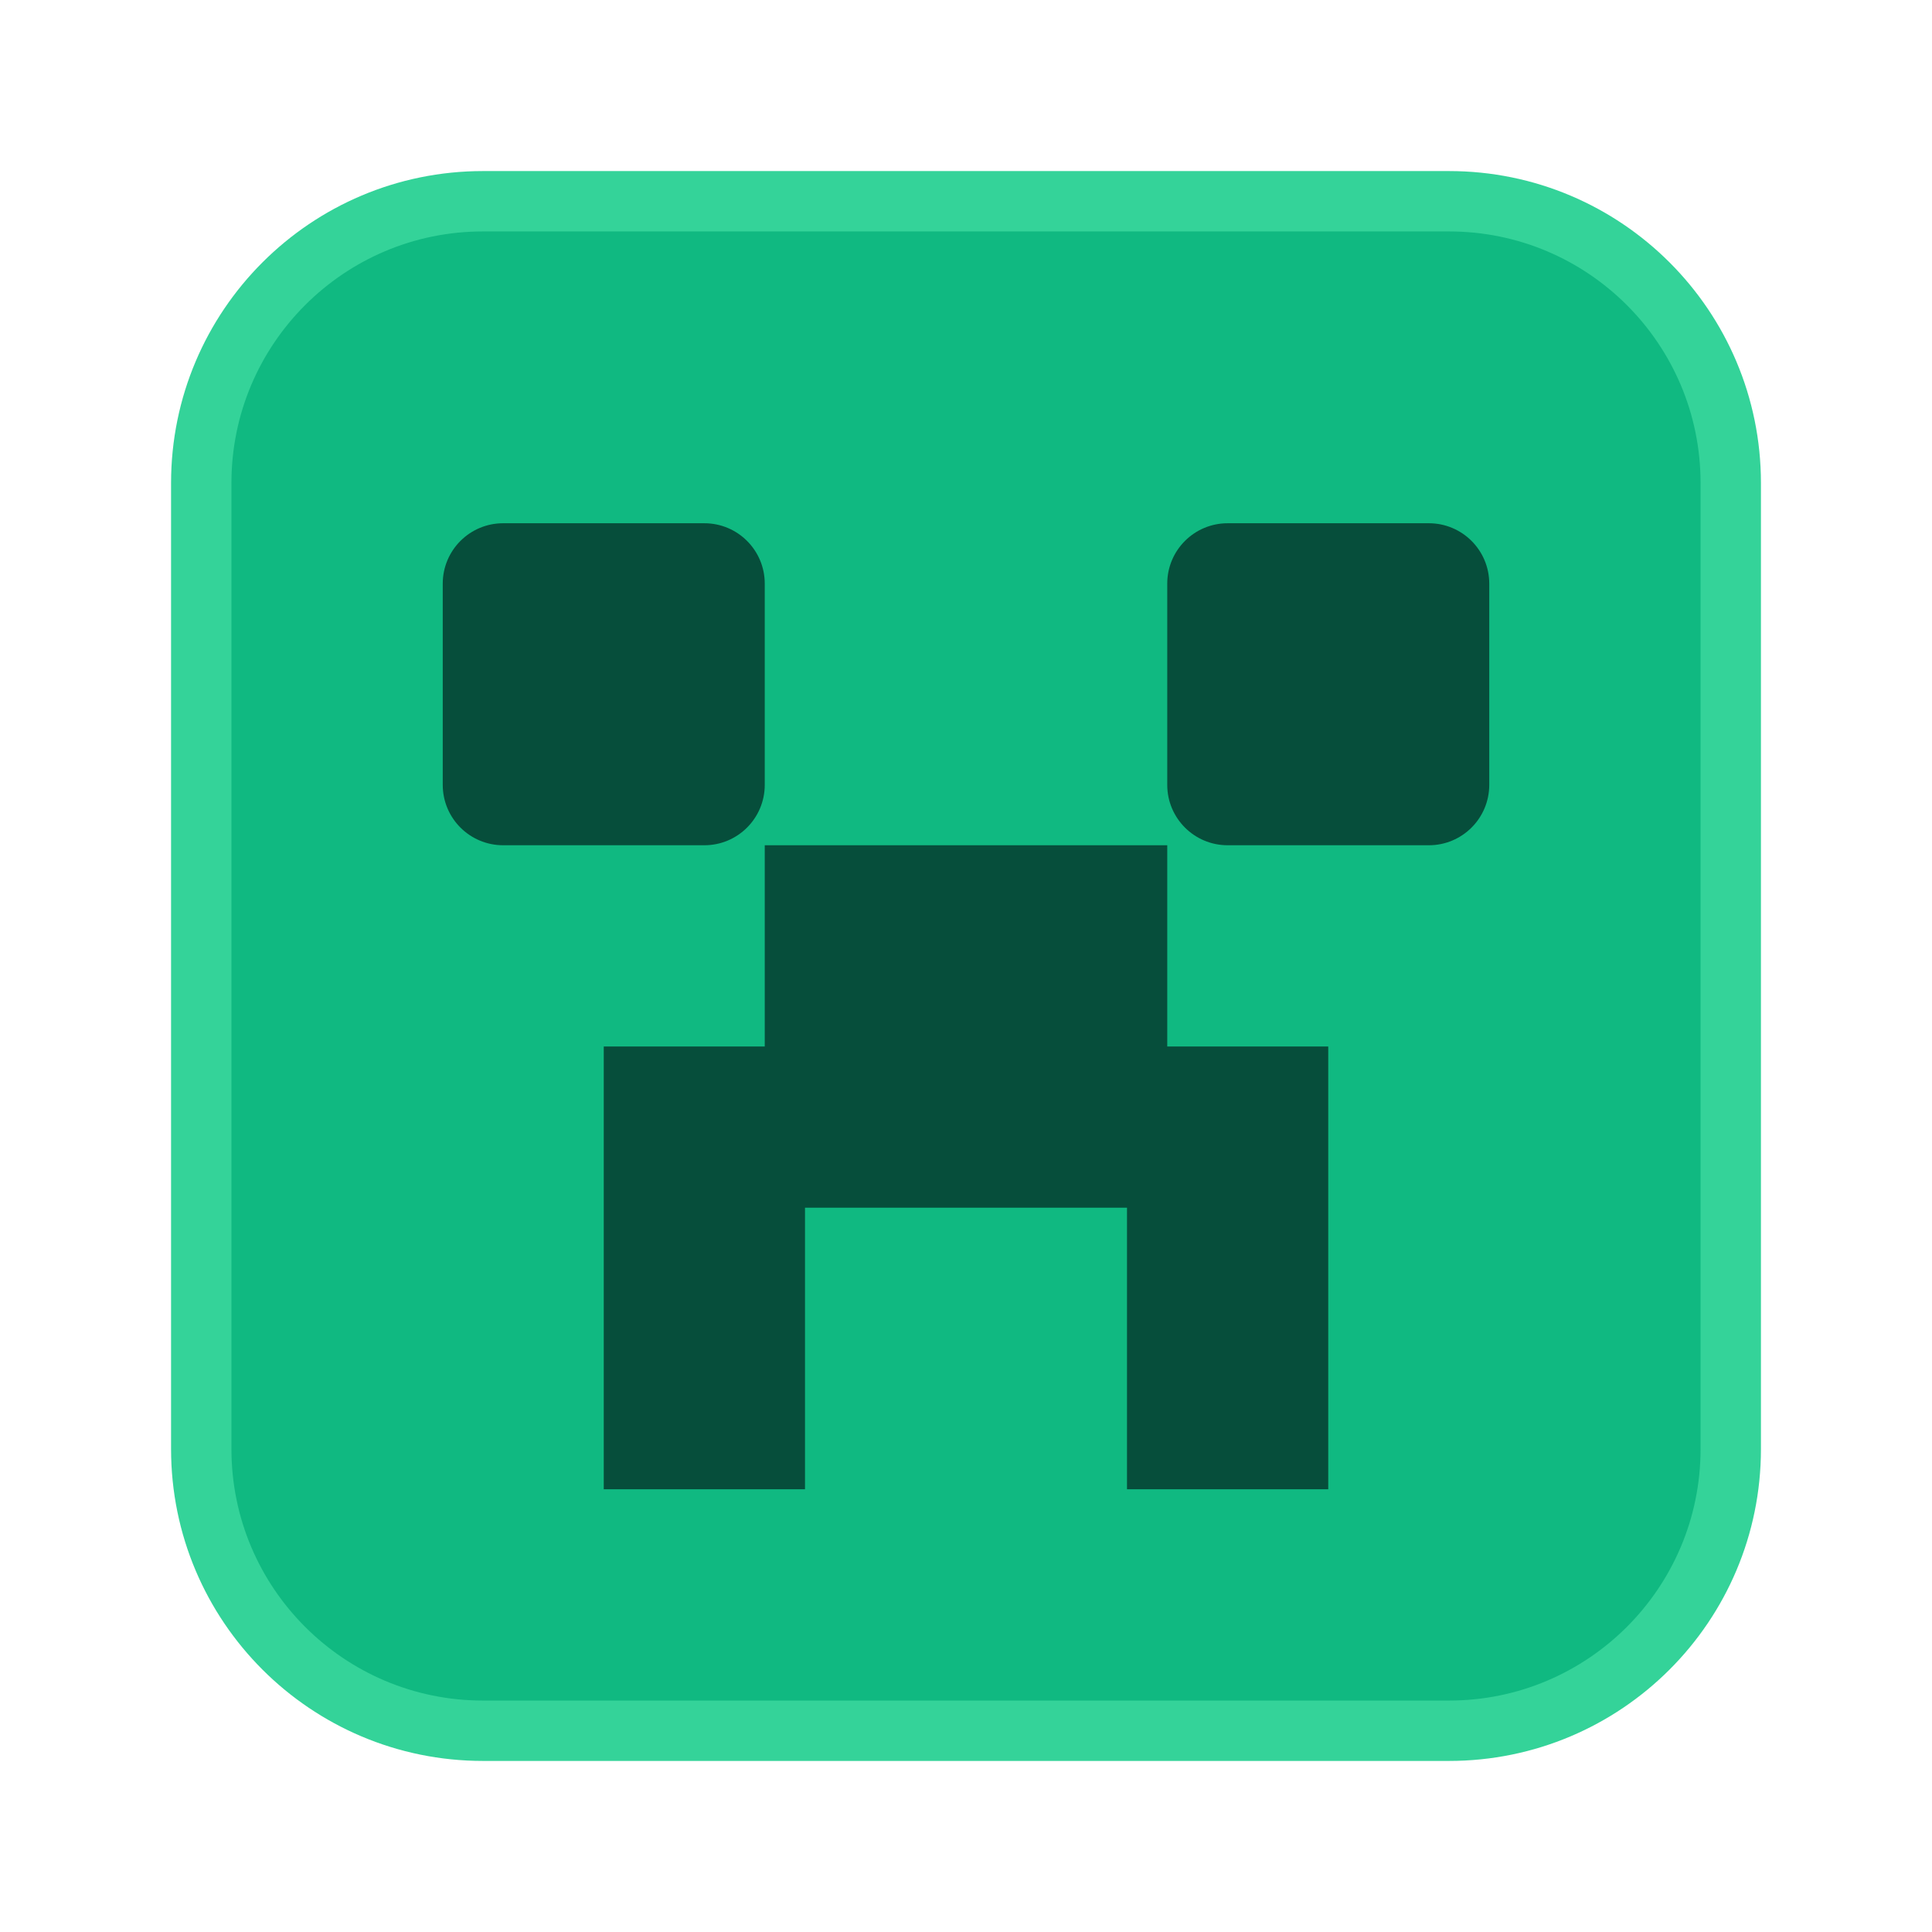
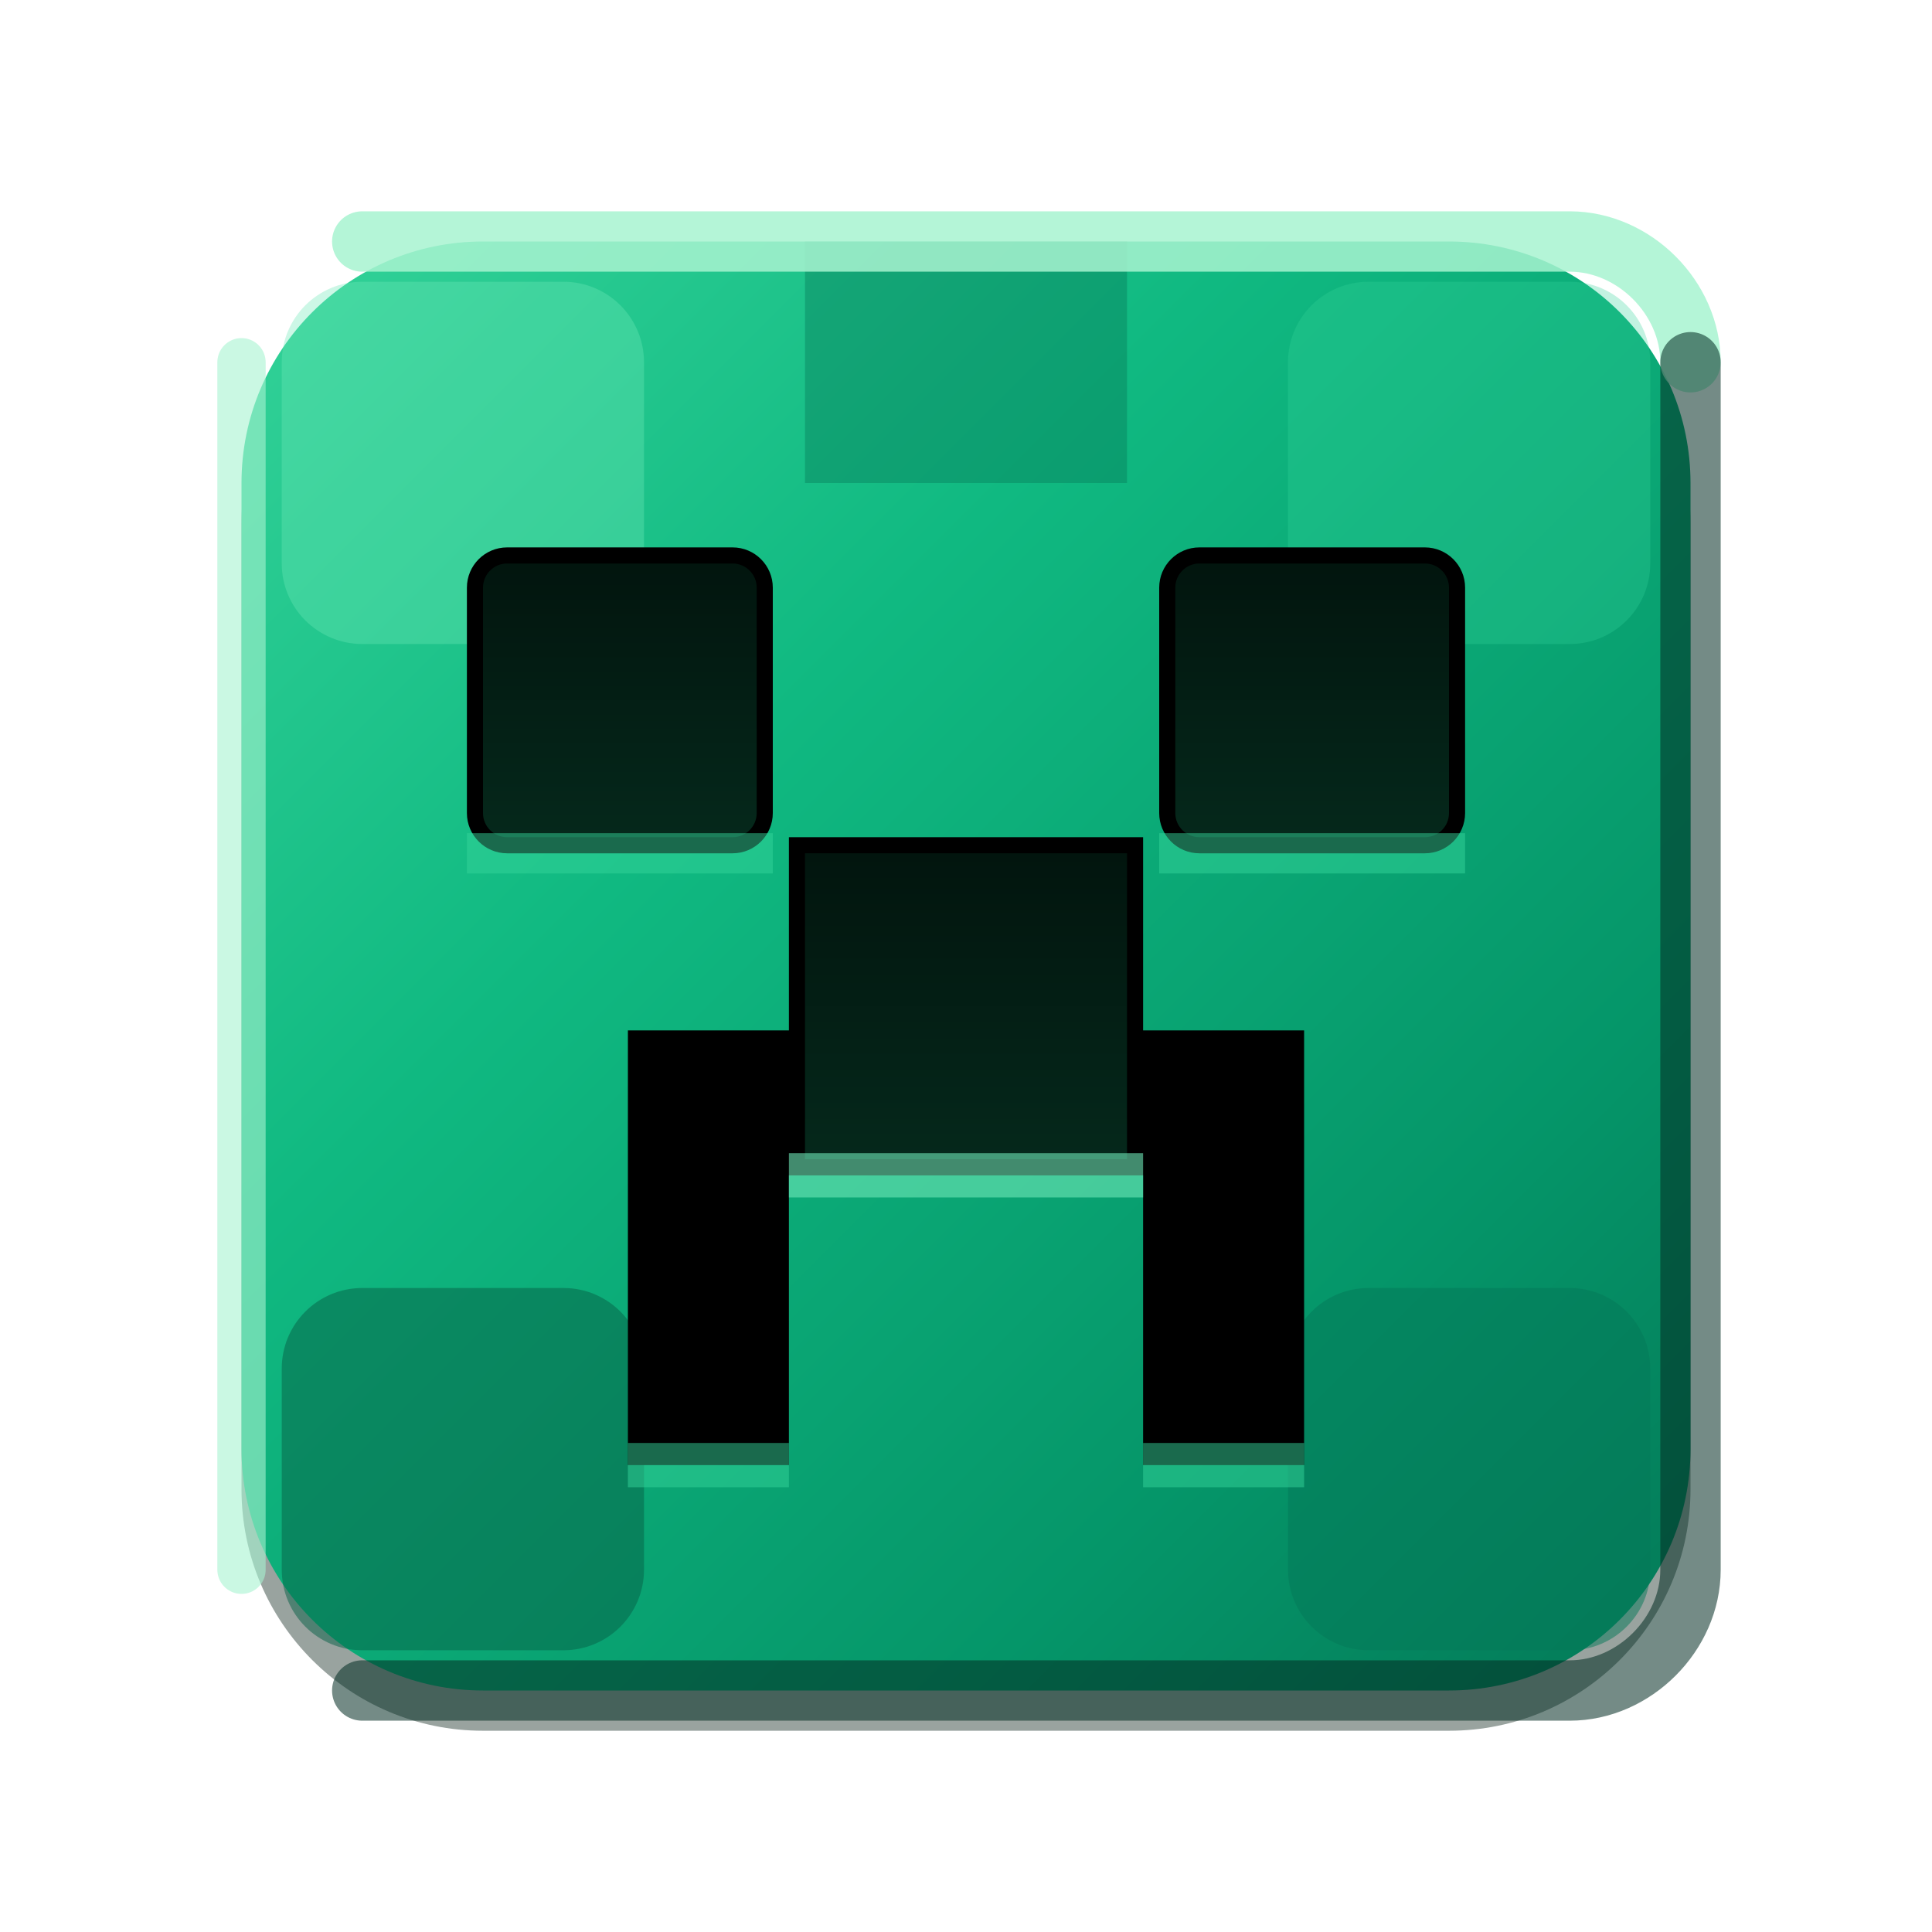
<svg xmlns="http://www.w3.org/2000/svg" viewBox="0 0 24 24" fill="none">
-   <rect x="2.5" y="2.5" width="19" height="19" rx="3.5" fill="#10B981" />
-   <rect x="2.5" y="2.5" width="19" height="19" rx="3.5" stroke="#34D399" stroke-width="0.75" />
-   <rect x="5.5" y="6.5" width="4" height="4" rx="0.75" fill="#064E3B" />
-   <rect x="14.5" y="6.5" width="4" height="4" rx="0.75" fill="#064E3B" />
-   <rect x="9.5" y="10.5" width="5" height="4.5" fill="#064E3B" />
-   <path d="M7.5 13H16.5V18.5H14V15H10V18.5H7.5V13Z" fill="#064E3B" />
+   <defs>
+     <linearGradient id="cr-head" x1="3" y1="3" x2="21" y2="21" gradientUnits="userSpaceOnUse">
+       <stop offset="0%" stop-color="#34D399" />
+       <stop offset="35%" stop-color="#10B981" />
+       <stop offset="75%" stop-color="#059669" />
+       <stop offset="100%" stop-color="#047857" />
+     </linearGradient>
+     <linearGradient id="cr-void" x1="0" y1="0" x2="0" y2="1">
+       <stop offset="0%" stop-color="#02150E" />
+       <stop offset="100%" stop-color="#05281B" />
+     </linearGradient>
+   </defs>
+   <rect x="3" y="3.5" width="18" height="18" rx="3" fill="#011810" opacity="0.4" />
+   <rect x="3" y="3" width="18" height="18" rx="3" fill="url(#cr-head)" />
+   <rect x="3.5" y="3.5" width="4.5" height="4.5" rx="1" fill="#6EE7B7" opacity="0.35" />
+   <rect x="16" y="3.5" width="4.5" height="4.5" rx="1" fill="#34D399" opacity="0.3" />
+   <rect x="3.5" y="16" width="4.5" height="4.5" rx="1" fill="#065F46" opacity="0.5" />
+   <rect x="16" y="16" width="4.5" height="4.5" rx="1" fill="#047857" opacity="0.5" />
+   <rect x="10" y="3" width="4" height="3" fill="#047857" opacity="0.4" />
+   <path d="M4.5 3H19.5C20.3 3 21 3.7 21 4.5" stroke="#A7F3D0" stroke-width="0.75" stroke-linecap="round" opacity="0.85" />
+   <path d="M3 4.5V19.5" stroke="#A7F3D0" stroke-width="0.6" stroke-linecap="round" opacity="0.6" />
+   <path d="M4.5 21H19.5C20.3 21 21 20.3 21 19.5V4.5" stroke="#022C22" stroke-width="0.75" stroke-linecap="round" opacity="0.55" />
+   <rect x="5.8" y="6.8" width="3.8" height="3.8" rx="0.5" fill="#000000" />
+   <rect x="6" y="7" width="3.4" height="3.4" rx="0.3" fill="url(#cr-void)" />
+   <line x1="5.8" y1="10.6" x2="9.6" y2="10.6" stroke="#34D399" stroke-width="0.5" opacity="0.5" />
+   <rect x="14.4" y="6.8" width="3.8" height="3.8" rx="0.5" fill="#000000" />
+   <rect x="14.6" y="7" width="3.4" height="3.4" rx="0.3" fill="url(#cr-void)" />
+   <line x1="14.4" y1="10.6" x2="18.2" y2="10.6" stroke="#34D399" stroke-width="0.5" opacity="0.5" />
+   <rect x="9.8" y="10.4" width="4.4" height="4.2" fill="#000000" />
+   <path d="M7.8 12.8H16.2V18.2H14.2V14.6H9.8V18.2H7.8V12.8Z" fill="#000000" />
+   <rect x="10" y="10.6" width="4" height="3.8" fill="url(#cr-void)" />
+   <path d="M8" y="13H16V18H14.4V14.4H9.6V18H8V13Z" fill="url(#cr-void)" />
+   <path d="M7.8 18.2H9.8M14.2 18.2H16.2" stroke="#34D399" stroke-width="0.55" opacity="0.5" />
+   <path d="M9.8 14.6H14.2" stroke="#6EE7B7" stroke-width="0.55" opacity="0.6" />
</svg>
